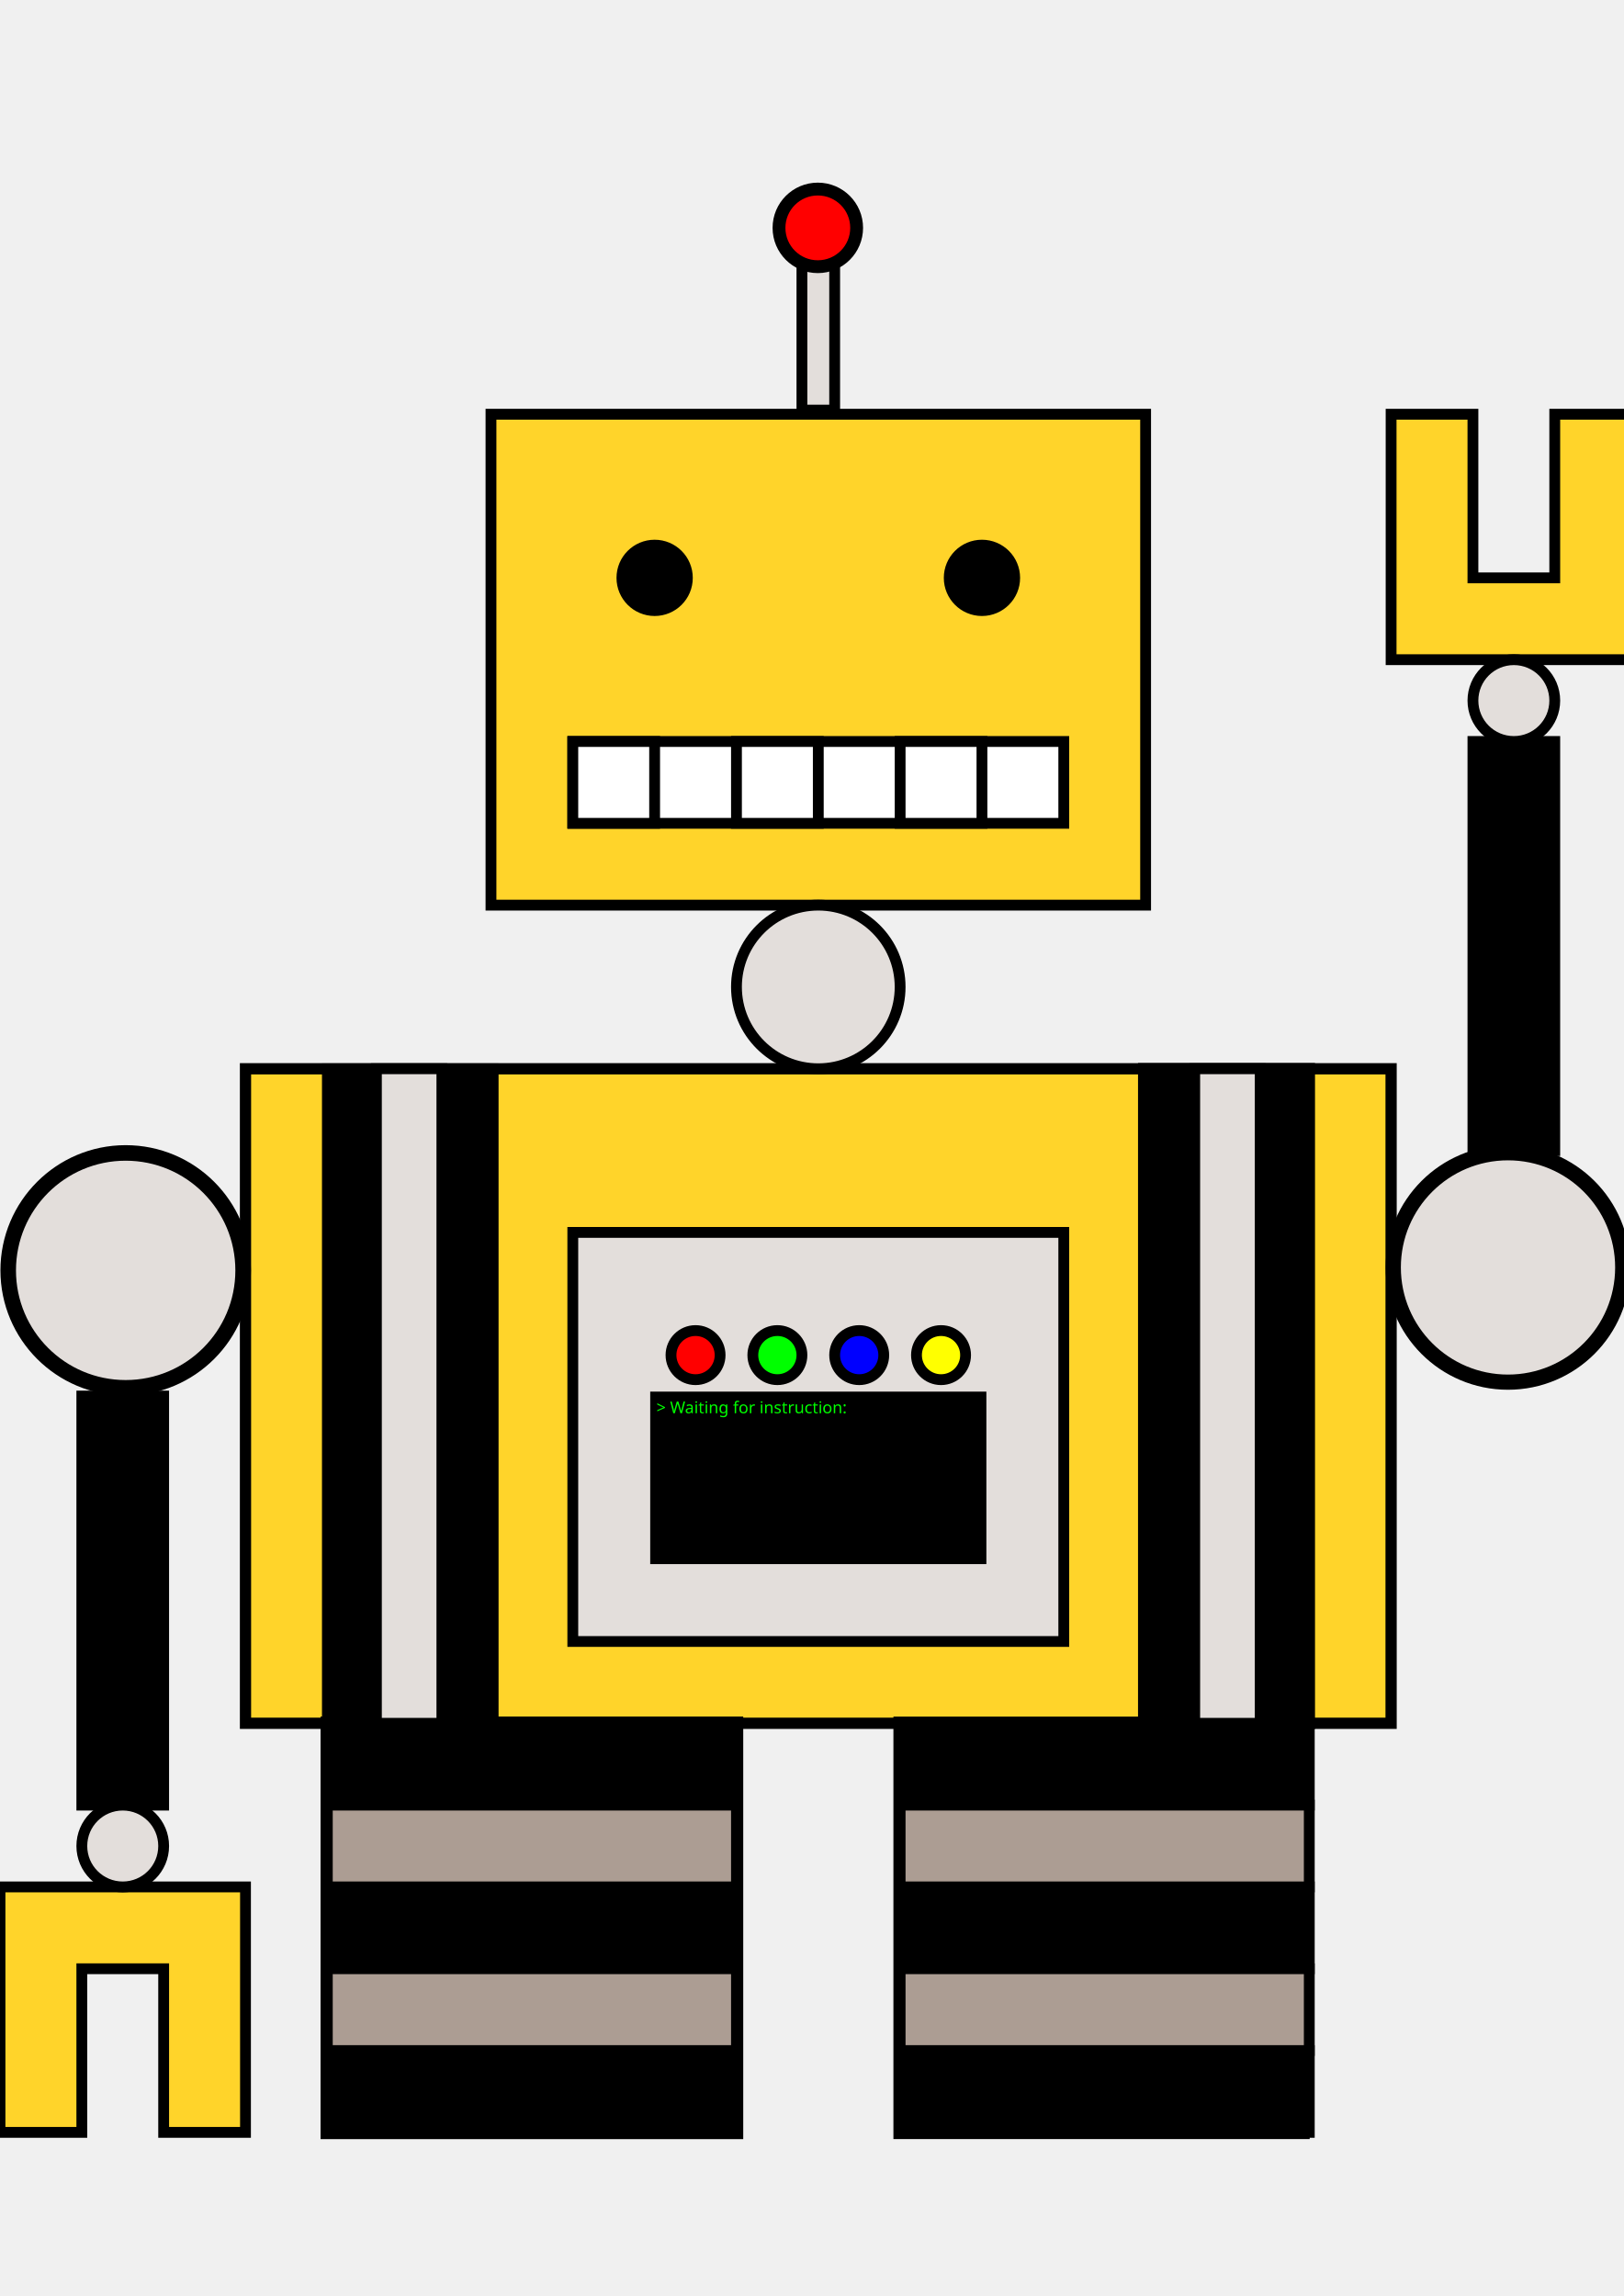
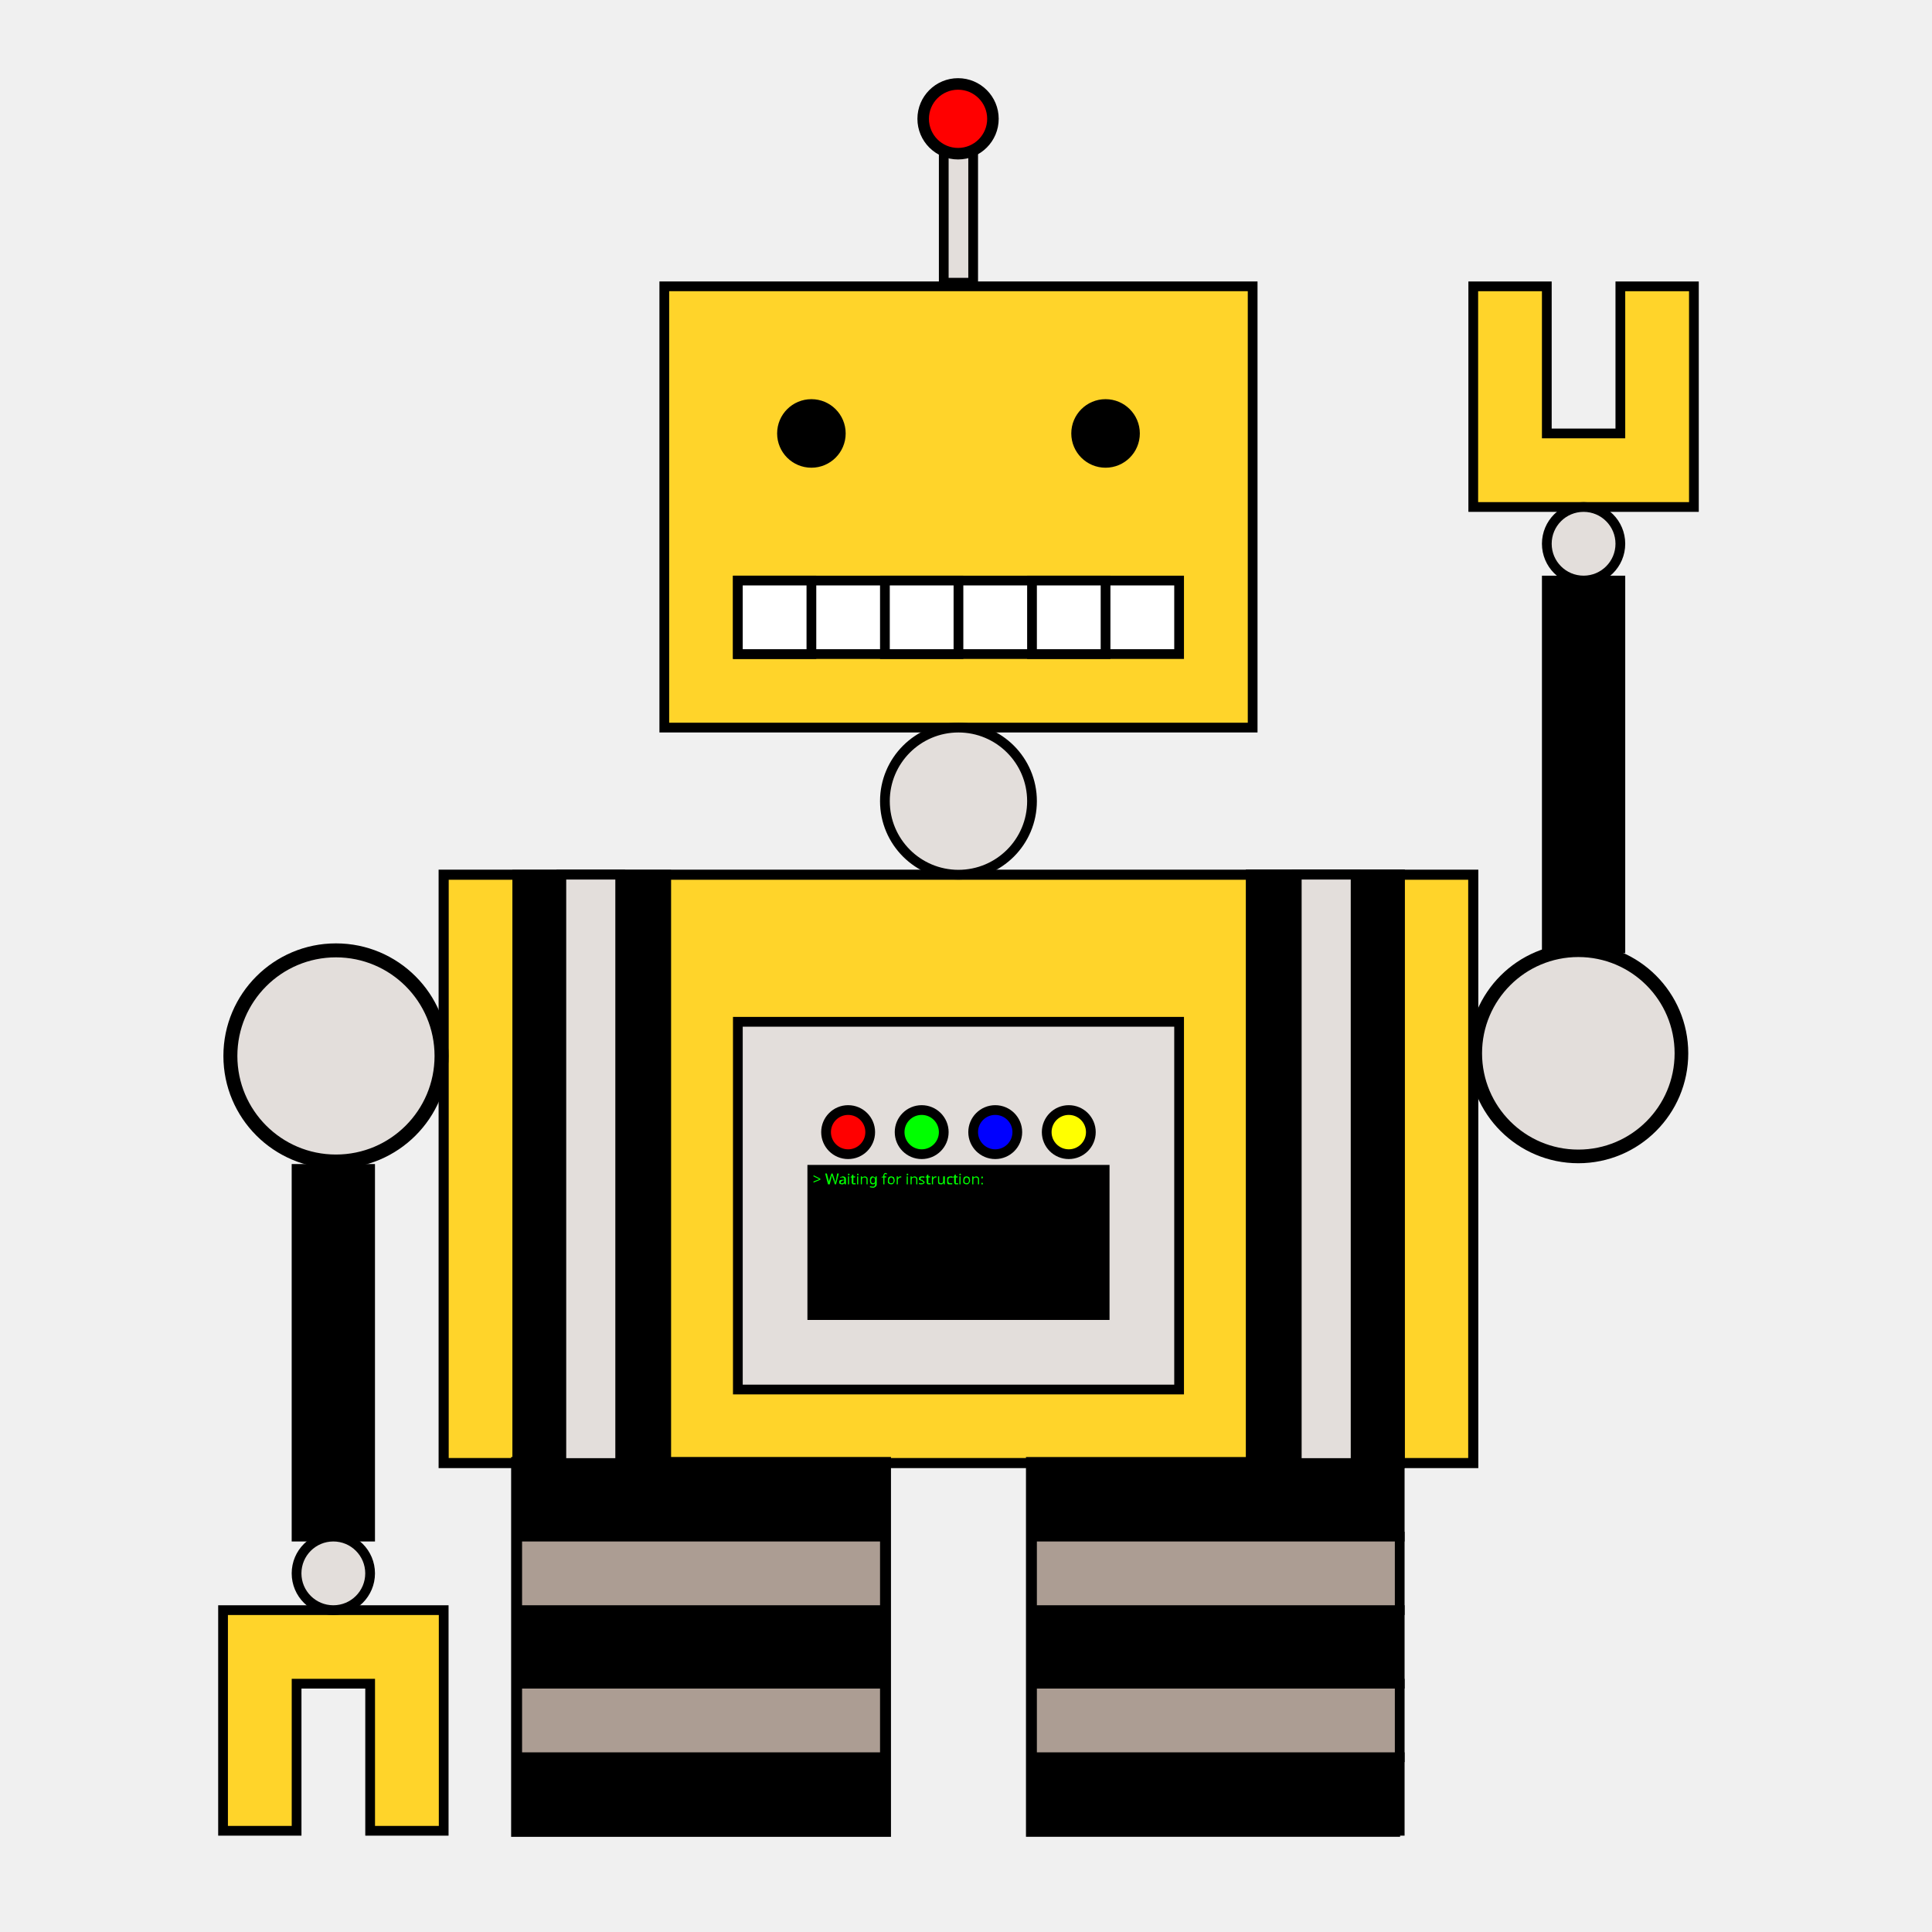
- <svg xmlns="http://www.w3.org/2000/svg" width="793.701" height="1122.52" viewBox="0 0 210 297" version="1.1" id="svg847">
+ <svg xmlns="http://www.w3.org/2000/svg" width="64" height="64" viewBox="0 0 16.933 16.933" version="1.1" id="svg847">
  <defs id="defs841" />
-   <g id="layer1">
-     <rect style="fill:#ffd42a;stroke:#000000;stroke-width:1.453;stroke-linecap:round;stroke-linejoin:miter;stroke-miterlimit:4;stroke-dasharray:none;stroke-opacity:1;paint-order:normal" id="rect1394" width="148.167" height="84.667" x="31.75" y="138.25" />
-     <rect style="fill:none;stroke:#000000;stroke-width:1.75;stroke-linecap:round;stroke-linejoin:miter;stroke-miterlimit:4;stroke-dasharray:none;stroke-opacity:1;paint-order:normal" id="rect1396" width="52.917" height="52.917" x="42.333" y="222.917" />
-     <rect style="fill:none;stroke:#000000;stroke-width:1.736;stroke-linecap:round;stroke-linejoin:miter;stroke-miterlimit:4;stroke-dasharray:none;stroke-opacity:1;paint-order:normal" id="rect1398" width="52.103" height="52.917" x="116.417" y="222.917" />
-     <rect style="fill:#ffd42a;stroke:#000000;stroke-width:1.4;stroke-linecap:round;stroke-linejoin:miter;stroke-miterlimit:4;stroke-dasharray:none;stroke-opacity:1;paint-order:normal" id="rect1408" width="84.667" height="63.5" x="63.5" y="53.583" />
-     <circle style="fill:#e3dedb;stroke:#000000;stroke-width:1.963;stroke-linecap:round;stroke-linejoin:miter;stroke-miterlimit:4;stroke-dasharray:none;stroke-opacity:1;paint-order:normal" id="path1410" cx="195.036" cy="163.952" r="14.838" />
-     <circle style="fill:#e3dedb;stroke:#000000;stroke-width:2.01;stroke-linecap:round;stroke-linejoin:miter;stroke-miterlimit:4;stroke-dasharray:none;stroke-opacity:1;paint-order:normal" id="path1412" cx="16.253" cy="164.33" r="15.192" />
-     <circle style="fill:#e3dedb;stroke:#000000;stroke-width:1.4;stroke-linecap:round;stroke-linejoin:miter;stroke-miterlimit:4;stroke-dasharray:none;stroke-opacity:1;paint-order:normal" id="path1414" cx="105.833" cy="127.667" r="10.583" />
-     <rect style="fill:#000000;stroke:#000000;stroke-width:1.4;stroke-linecap:round;stroke-linejoin:miter;stroke-miterlimit:4;stroke-dasharray:none;stroke-opacity:1;paint-order:normal" id="rect1424" width="52.917" height="10.583" x="42.333" y="222.917" />
-     <rect style="fill:#000000;stroke:#000000;stroke-width:1.4;stroke-linecap:round;stroke-linejoin:miter;stroke-miterlimit:4;stroke-dasharray:none;stroke-opacity:1;paint-order:normal" id="rect1426" width="52.917" height="10.583" x="42.333" y="244.083" />
-     <rect style="fill:#000000;stroke:#000000;stroke-width:1.4;stroke-linecap:round;stroke-linejoin:miter;stroke-miterlimit:4;stroke-dasharray:none;stroke-opacity:1;paint-order:normal" id="rect1428" width="52.917" height="10.583" x="42.333" y="265.25" />
-     <rect style="fill:#000000;stroke:#000000;stroke-width:1.4;stroke-linecap:round;stroke-linejoin:miter;stroke-miterlimit:4;stroke-dasharray:none;stroke-opacity:1;paint-order:normal" id="rect1430" width="52.917" height="10.583" x="116.417" y="222.917" />
-     <rect style="fill:#000000;stroke:#000000;stroke-width:1.4;stroke-linecap:round;stroke-linejoin:miter;stroke-miterlimit:4;stroke-dasharray:none;stroke-opacity:1;paint-order:normal" id="rect1432" width="52.917" height="10.583" x="116.417" y="244.083" />
-     <rect style="fill:#000000;stroke:#000000;stroke-width:1.4;stroke-linecap:round;stroke-linejoin:miter;stroke-miterlimit:4;stroke-dasharray:none;stroke-opacity:1;paint-order:normal" id="rect1434" width="52.917" height="10.583" x="116.417" y="265.25" />
-     <rect style="fill:#ac9d93;stroke:#000000;stroke-width:1.4;stroke-linecap:round;stroke-linejoin:miter;stroke-miterlimit:4;stroke-dasharray:none;stroke-opacity:1;paint-order:normal;fill-opacity:1" id="rect1436" width="52.917" height="10.583" x="42.333" y="233.5" />
-     <rect style="fill:#ac9d93;stroke:#000000;stroke-width:1.4;stroke-linecap:round;stroke-linejoin:miter;stroke-miterlimit:4;stroke-dasharray:none;stroke-opacity:1;paint-order:normal" id="rect1438" width="52.917" height="10.583" x="42.333" y="254.667" />
-     <rect style="fill:#ac9d93;stroke:#000000;stroke-width:1.4;stroke-linecap:round;stroke-linejoin:miter;stroke-miterlimit:4;stroke-dasharray:none;stroke-opacity:1;paint-order:normal" id="rect1440" width="52.917" height="10.583" x="116.417" y="233.5" />
-     <rect style="fill:#ac9d93;stroke:#000000;stroke-width:1.4;stroke-linecap:round;stroke-linejoin:miter;stroke-miterlimit:4;stroke-dasharray:none;stroke-opacity:1;paint-order:normal" id="rect1442" width="52.917" height="10.583" x="116.417" y="254.667" />
-     <rect style="fill:#e3dedb;stroke:#000000;stroke-width:1.4;stroke-linecap:round;stroke-linejoin:miter;stroke-miterlimit:4;stroke-dasharray:none;stroke-opacity:1;paint-order:normal" id="rect1452" width="63.5" height="52.917" x="74.083" y="159.417" />
-     <rect style="fill:#000000;stroke:#000000;stroke-width:1.143;stroke-linecap:round;stroke-linejoin:miter;stroke-miterlimit:4;stroke-dasharray:none;stroke-opacity:1;paint-order:normal" id="rect1454" width="42.333" height="21.167" x="84.667" y="180.583" />
-     <circle style="fill:#ff0000;stroke:#000000;stroke-width:1.4;stroke-linecap:round;stroke-linejoin:miter;stroke-miterlimit:4;stroke-dasharray:none;stroke-opacity:1;paint-order:normal" id="path1456" cx="89.958" cy="175.292" r="3.175" />
-     <circle style="fill:#00ff00;stroke:#000000;stroke-width:1.4;stroke-linecap:round;stroke-linejoin:miter;stroke-miterlimit:4;stroke-dasharray:none;stroke-opacity:1;paint-order:normal" id="path1458" cx="100.542" cy="175.292" r="3.175" />
-     <circle style="fill:#0000ff;stroke:#000000;stroke-width:1.4;stroke-linecap:round;stroke-linejoin:miter;stroke-miterlimit:4;stroke-dasharray:none;stroke-opacity:1;paint-order:normal" id="path1460" cx="111.125" cy="175.292" r="3.175" />
-     <circle style="fill:#ffff00;stroke:#000000;stroke-width:1.4;stroke-linecap:round;stroke-linejoin:miter;stroke-miterlimit:4;stroke-dasharray:none;stroke-opacity:1;paint-order:normal" id="path1462" cx="121.708" cy="175.292" r="3.175" />
-     <text xml:space="preserve" style="font-style:normal;font-weight:normal;font-size:0.706px;line-height:1.25;font-family:sans-serif;letter-spacing:0px;word-spacing:0px;fill:#00ff00;fill-opacity:1;stroke:none;stroke-width:0.265" x="84.893" y="182.814" id="text1466">
-       <tspan id="tspan1472" style="font-style:normal;font-variant:normal;font-weight:normal;font-stretch:normal;font-size:2.117px;font-family:sans-serif;-inkscape-font-specification:'sans-serif, Normal';font-variant-ligatures:normal;font-variant-caps:normal;font-variant-numeric:normal;font-feature-settings:normal;text-align:start;writing-mode:lr-tb;text-anchor:start" x="84.893" y="182.814">&gt; Waiting for instruction:</tspan>
-     </text>
-     <rect style="fill:#000000;stroke:#000000;stroke-width:1.963;stroke-linecap:round;stroke-linejoin:miter;stroke-miterlimit:4;stroke-dasharray:none;stroke-opacity:1;paint-order:normal" id="rect1474" width="20.876" height="84.376" x="42.624" y="138.541" />
-     <rect style="fill:#000000;stroke:#000000;stroke-width:1.963;stroke-linecap:round;stroke-linejoin:miter;stroke-miterlimit:4;stroke-dasharray:none;stroke-opacity:1;paint-order:normal" id="rect1476" width="20.927" height="84.188" x="148.167" y="138.49" />
-     <circle style="fill:#000000;stroke:#000000;stroke-width:1.4;stroke-linecap:round;stroke-linejoin:miter;stroke-miterlimit:4;stroke-dasharray:none;stroke-opacity:1;paint-order:normal" id="path1480" cx="84.667" cy="74.75" r="4.233" />
-     <circle style="fill:#000000;stroke:#000000;stroke-width:1.4;stroke-linecap:round;stroke-linejoin:miter;stroke-miterlimit:4;stroke-dasharray:none;stroke-opacity:1;paint-order:normal" id="path1482" cx="127" cy="74.75" r="4.233" />
-     <rect style="fill:#ffffff;stroke:#000000;stroke-width:1.4;stroke-linecap:round;stroke-linejoin:miter;stroke-miterlimit:4;stroke-dasharray:none;stroke-opacity:1;paint-order:normal" id="rect1484" width="63.5" height="10.583" x="74.083" y="95.917" />
-     <rect style="fill:#ffffff;stroke:#000000;stroke-width:1.4;stroke-linecap:round;stroke-linejoin:miter;stroke-miterlimit:4;stroke-dasharray:none;stroke-opacity:1;paint-order:normal" id="rect1486" width="10.583" height="10.583" x="74.083" y="95.917" />
-     <rect style="fill:#ffffff;stroke:#000000;stroke-width:1.4;stroke-linecap:round;stroke-linejoin:miter;stroke-miterlimit:4;stroke-dasharray:none;stroke-opacity:1;paint-order:normal" id="rect1488" width="10.583" height="10.583" x="95.25" y="95.917" />
-     <rect style="fill:#ffffff;stroke:#000000;stroke-width:1.4;stroke-linecap:round;stroke-linejoin:miter;stroke-miterlimit:4;stroke-dasharray:none;stroke-opacity:1;paint-order:normal" id="rect1490" width="10.583" height="10.583" x="116.417" y="95.917" />
-     <rect style="fill:#e3dedb;stroke:#000000;stroke-width:1.4;stroke-linecap:round;stroke-linejoin:miter;stroke-miterlimit:4;stroke-dasharray:none;stroke-opacity:1;paint-order:normal" id="rect1500" width="8.467" height="84.667" x="48.683" y="138.25" />
-     <rect style="fill:#e3dedb;stroke:#000000;stroke-width:1.4;stroke-linecap:round;stroke-linejoin:miter;stroke-miterlimit:4;stroke-dasharray:none;stroke-opacity:1;paint-order:normal" id="rect1504" width="8.467" height="84.667" x="154.517" y="138.25" />
-     <rect style="fill:#000000;stroke:#000000;stroke-width:1.4;stroke-linecap:round;stroke-linejoin:miter;stroke-miterlimit:4;stroke-dasharray:none;stroke-opacity:1;paint-order:normal" id="rect1506" width="10.583" height="52.917" x="190.5" y="95.917" />
-     <path style="fill:#ffd42a;stroke:#000000;stroke-width:1.4;stroke-linecap:butt;stroke-linejoin:miter;stroke-miterlimit:4;stroke-dasharray:none;stroke-opacity:1" d="m 179.917,53.583 v 31.75 h 31.75 v -31.75 H 201.083 V 74.75 H 190.5 V 53.583 Z" id="path1508" />
-     <circle style="fill:#e3dedb;stroke:#000000;stroke-width:1.4;stroke-linecap:round;stroke-linejoin:miter;stroke-miterlimit:4;stroke-dasharray:none;stroke-opacity:1;paint-order:normal" id="path1510" cx="195.792" cy="90.625" r="5.292" />
-     <rect style="fill:#000000;stroke:#000000;stroke-width:1.4;stroke-linecap:round;stroke-linejoin:miter;stroke-miterlimit:4;stroke-dasharray:none;stroke-opacity:1;paint-order:normal" id="rect1506-3" width="10.583" height="52.917" x="10.583" y="-233.5" transform="scale(1,-1)" />
-     <path style="fill:#ffd42a;stroke:#000000;stroke-width:1.4;stroke-linecap:butt;stroke-linejoin:miter;stroke-miterlimit:4;stroke-dasharray:none;stroke-opacity:1" d="m 3.4232319e-6,275.833 v -31.75 H 31.75 v 31.75 H 21.167 V 254.667 H 10.583 v 21.167 z" id="path1508-3" />
-     <circle style="fill:#e3dedb;stroke:#000000;stroke-width:1.4;stroke-linecap:round;stroke-linejoin:miter;stroke-miterlimit:4;stroke-dasharray:none;stroke-opacity:1;paint-order:normal" id="path1510-8" cx="15.875" cy="-238.792" r="5.292" transform="scale(1,-1)" />
-     <rect style="fill:#e3dedb;stroke:#000000;stroke-width:1.4;stroke-linecap:round;stroke-linejoin:miter;stroke-miterlimit:4;stroke-dasharray:none;stroke-opacity:1;paint-order:normal" id="rect1539" width="4.233" height="21.167" x="103.717" y="31.887" />
-     <circle style="fill:#ff0000;stroke:#000000;stroke-width:1.66;stroke-linecap:round;stroke-linejoin:miter;stroke-miterlimit:4;stroke-dasharray:none;stroke-opacity:1;paint-order:normal" id="path1482-3" cx="105.772" cy="29.476" r="5.021" />
+   <g id="layer1" transform="translate(-254,-237.7333)">
+     <g id="g901" transform="matrix(0.3197496,0,0,0.3197496,170.6131,177.5062)">
+       <rect y="212.333" x="272.949" height="16.127" width="28.222" id="rect1394" style="fill:#ffd42a;stroke:#000000;stroke-width:0.277;stroke-linecap:round;stroke-linejoin:miter;stroke-miterlimit:4;stroke-dasharray:none;stroke-opacity:1;paint-order:normal" />
+       <rect y="228.46" x="274.965" height="10.079" width="10.079" id="rect1396" style="fill:none;stroke:#000000;stroke-width:0.333;stroke-linecap:round;stroke-linejoin:miter;stroke-miterlimit:4;stroke-dasharray:none;stroke-opacity:1;paint-order:normal" />
+       <rect y="228.46" x="289.076" height="10.079" width="9.924" id="rect1398" style="fill:none;stroke:#000000;stroke-width:0.331;stroke-linecap:round;stroke-linejoin:miter;stroke-miterlimit:4;stroke-dasharray:none;stroke-opacity:1;paint-order:normal" />
+       <rect y="196.206" x="278.997" height="12.095" width="16.127" id="rect1408" style="fill:#ffd42a;stroke:#000000;stroke-width:0.267;stroke-linecap:round;stroke-linejoin:miter;stroke-miterlimit:4;stroke-dasharray:none;stroke-opacity:1;paint-order:normal" />
+       <circle r="2.826" cy="217.229" cx="304.051" id="path1410" style="fill:#e3dedb;stroke:#000000;stroke-width:0.374;stroke-linecap:round;stroke-linejoin:miter;stroke-miterlimit:4;stroke-dasharray:none;stroke-opacity:1;paint-order:normal" />
+       <circle r="2.894" cy="217.301" cx="269.997" id="path1412" style="fill:#e3dedb;stroke:#000000;stroke-width:0.383;stroke-linecap:round;stroke-linejoin:miter;stroke-miterlimit:4;stroke-dasharray:none;stroke-opacity:1;paint-order:normal" />
+       <circle r="2.016" cy="210.317" cx="287.06" id="path1414" style="fill:#e3dedb;stroke:#000000;stroke-width:0.267;stroke-linecap:round;stroke-linejoin:miter;stroke-miterlimit:4;stroke-dasharray:none;stroke-opacity:1;paint-order:normal" />
+       <rect y="228.46" x="274.965" height="2.016" width="10.079" id="rect1424" style="fill:#000000;stroke:#000000;stroke-width:0.267;stroke-linecap:round;stroke-linejoin:miter;stroke-miterlimit:4;stroke-dasharray:none;stroke-opacity:1;paint-order:normal" />
+       <rect y="232.492" x="274.965" height="2.016" width="10.079" id="rect1426" style="fill:#000000;stroke:#000000;stroke-width:0.267;stroke-linecap:round;stroke-linejoin:miter;stroke-miterlimit:4;stroke-dasharray:none;stroke-opacity:1;paint-order:normal" />
+       <rect y="236.524" x="274.965" height="2.016" width="10.079" id="rect1428" style="fill:#000000;stroke:#000000;stroke-width:0.267;stroke-linecap:round;stroke-linejoin:miter;stroke-miterlimit:4;stroke-dasharray:none;stroke-opacity:1;paint-order:normal" />
+       <rect y="228.46" x="289.076" height="2.016" width="10.079" id="rect1430" style="fill:#000000;stroke:#000000;stroke-width:0.267;stroke-linecap:round;stroke-linejoin:miter;stroke-miterlimit:4;stroke-dasharray:none;stroke-opacity:1;paint-order:normal" />
+       <rect y="232.492" x="289.076" height="2.016" width="10.079" id="rect1432" style="fill:#000000;stroke:#000000;stroke-width:0.267;stroke-linecap:round;stroke-linejoin:miter;stroke-miterlimit:4;stroke-dasharray:none;stroke-opacity:1;paint-order:normal" />
+       <rect y="236.524" x="289.076" height="2.016" width="10.079" id="rect1434" style="fill:#000000;stroke:#000000;stroke-width:0.267;stroke-linecap:round;stroke-linejoin:miter;stroke-miterlimit:4;stroke-dasharray:none;stroke-opacity:1;paint-order:normal" />
+       <rect y="230.476" x="274.965" height="2.016" width="10.079" id="rect1436" style="fill:#ac9d93;fill-opacity:1;stroke:#000000;stroke-width:0.267;stroke-linecap:round;stroke-linejoin:miter;stroke-miterlimit:4;stroke-dasharray:none;stroke-opacity:1;paint-order:normal" />
+       <rect y="234.508" x="274.965" height="2.016" width="10.079" id="rect1438" style="fill:#ac9d93;stroke:#000000;stroke-width:0.267;stroke-linecap:round;stroke-linejoin:miter;stroke-miterlimit:4;stroke-dasharray:none;stroke-opacity:1;paint-order:normal" />
+       <rect y="230.476" x="289.076" height="2.016" width="10.079" id="rect1440" style="fill:#ac9d93;stroke:#000000;stroke-width:0.267;stroke-linecap:round;stroke-linejoin:miter;stroke-miterlimit:4;stroke-dasharray:none;stroke-opacity:1;paint-order:normal" />
+       <rect y="234.508" x="289.076" height="2.016" width="10.079" id="rect1442" style="fill:#ac9d93;stroke:#000000;stroke-width:0.267;stroke-linecap:round;stroke-linejoin:miter;stroke-miterlimit:4;stroke-dasharray:none;stroke-opacity:1;paint-order:normal" />
+       <rect y="216.365" x="281.013" height="10.079" width="12.095" id="rect1452" style="fill:#e3dedb;stroke:#000000;stroke-width:0.267;stroke-linecap:round;stroke-linejoin:miter;stroke-miterlimit:4;stroke-dasharray:none;stroke-opacity:1;paint-order:normal" />
+       <rect y="220.397" x="283.029" height="4.032" width="8.063" id="rect1454" style="fill:#000000;stroke:#000000;stroke-width:0.218;stroke-linecap:round;stroke-linejoin:miter;stroke-miterlimit:4;stroke-dasharray:none;stroke-opacity:1;paint-order:normal" />
+       <circle r="0.605" cy="219.389" cx="284.036" id="path1456" style="fill:#ff0000;stroke:#000000;stroke-width:0.267;stroke-linecap:round;stroke-linejoin:miter;stroke-miterlimit:4;stroke-dasharray:none;stroke-opacity:1;paint-order:normal" />
+       <circle r="0.605" cy="219.389" cx="286.052" id="path1458" style="fill:#00ff00;stroke:#000000;stroke-width:0.267;stroke-linecap:round;stroke-linejoin:miter;stroke-miterlimit:4;stroke-dasharray:none;stroke-opacity:1;paint-order:normal" />
+       <circle r="0.605" cy="219.389" cx="288.068" id="path1460" style="fill:#0000ff;stroke:#000000;stroke-width:0.267;stroke-linecap:round;stroke-linejoin:miter;stroke-miterlimit:4;stroke-dasharray:none;stroke-opacity:1;paint-order:normal" />
+       <circle r="0.605" cy="219.389" cx="290.084" id="path1462" style="fill:#ffff00;stroke:#000000;stroke-width:0.267;stroke-linecap:round;stroke-linejoin:miter;stroke-miterlimit:4;stroke-dasharray:none;stroke-opacity:1;paint-order:normal" />
+       <text id="text1466" y="220.822" x="283.072" style="font-style:normal;font-weight:normal;font-size:0.134px;line-height:1.25;font-family:sans-serif;letter-spacing:0px;word-spacing:0px;fill:#00ff00;fill-opacity:1;stroke:none;stroke-width:0.05" xml:space="preserve">
+         <tspan y="220.822" x="283.072" style="font-style:normal;font-variant:normal;font-weight:normal;font-stretch:normal;font-size:0.403px;font-family:sans-serif;-inkscape-font-specification:'sans-serif, Normal';font-variant-ligatures:normal;font-variant-caps:normal;font-variant-numeric:normal;font-feature-settings:normal;text-align:start;writing-mode:lr-tb;text-anchor:start;stroke-width:0.05" id="tspan1472">&gt; Waiting for instruction:</tspan>
+       </text>
+       <rect y="212.389" x="275.02" height="16.072" width="3.976" id="rect1474" style="fill:#000000;stroke:#000000;stroke-width:0.374;stroke-linecap:round;stroke-linejoin:miter;stroke-miterlimit:4;stroke-dasharray:none;stroke-opacity:1;paint-order:normal" />
+       <rect y="212.379" x="295.124" height="16.036" width="3.986" id="rect1476" style="fill:#000000;stroke:#000000;stroke-width:0.374;stroke-linecap:round;stroke-linejoin:miter;stroke-miterlimit:4;stroke-dasharray:none;stroke-opacity:1;paint-order:normal" />
+       <circle r="0.806" cy="200.238" cx="283.029" id="path1480" style="fill:#000000;stroke:#000000;stroke-width:0.267;stroke-linecap:round;stroke-linejoin:miter;stroke-miterlimit:4;stroke-dasharray:none;stroke-opacity:1;paint-order:normal" />
+       <circle r="0.806" cy="200.238" cx="291.092" id="path1482" style="fill:#000000;stroke:#000000;stroke-width:0.267;stroke-linecap:round;stroke-linejoin:miter;stroke-miterlimit:4;stroke-dasharray:none;stroke-opacity:1;paint-order:normal" />
+       <rect y="204.27" x="281.013" height="2.016" width="12.095" id="rect1484" style="fill:#ffffff;stroke:#000000;stroke-width:0.267;stroke-linecap:round;stroke-linejoin:miter;stroke-miterlimit:4;stroke-dasharray:none;stroke-opacity:1;paint-order:normal" />
+       <rect y="204.27" x="281.013" height="2.016" width="2.016" id="rect1486" style="fill:#ffffff;stroke:#000000;stroke-width:0.267;stroke-linecap:round;stroke-linejoin:miter;stroke-miterlimit:4;stroke-dasharray:none;stroke-opacity:1;paint-order:normal" />
+       <rect y="204.27" x="285.044" height="2.016" width="2.016" id="rect1488" style="fill:#ffffff;stroke:#000000;stroke-width:0.267;stroke-linecap:round;stroke-linejoin:miter;stroke-miterlimit:4;stroke-dasharray:none;stroke-opacity:1;paint-order:normal" />
+       <rect y="204.27" x="289.076" height="2.016" width="2.016" id="rect1490" style="fill:#ffffff;stroke:#000000;stroke-width:0.267;stroke-linecap:round;stroke-linejoin:miter;stroke-miterlimit:4;stroke-dasharray:none;stroke-opacity:1;paint-order:normal" />
+       <rect y="212.333" x="276.175" height="16.127" width="1.613" id="rect1500" style="fill:#e3dedb;stroke:#000000;stroke-width:0.267;stroke-linecap:round;stroke-linejoin:miter;stroke-miterlimit:4;stroke-dasharray:none;stroke-opacity:1;paint-order:normal" />
+       <rect y="212.333" x="296.333" height="16.127" width="1.613" id="rect1504" style="fill:#e3dedb;stroke:#000000;stroke-width:0.267;stroke-linecap:round;stroke-linejoin:miter;stroke-miterlimit:4;stroke-dasharray:none;stroke-opacity:1;paint-order:normal" />
+       <rect y="204.27" x="303.187" height="10.079" width="2.016" id="rect1506" style="fill:#000000;stroke:#000000;stroke-width:0.267;stroke-linecap:round;stroke-linejoin:miter;stroke-miterlimit:4;stroke-dasharray:none;stroke-opacity:1;paint-order:normal" />
+       <path id="path1508" d="m 301.171,196.206 v 6.048 h 6.048 v -6.048 h -2.016 v 4.032 h -2.016 v -4.032 z" style="fill:#ffd42a;stroke:#000000;stroke-width:0.267;stroke-linecap:butt;stroke-linejoin:miter;stroke-miterlimit:4;stroke-dasharray:none;stroke-opacity:1" />
+       <circle r="1.008" cy="203.262" cx="304.195" id="path1510" style="fill:#e3dedb;stroke:#000000;stroke-width:0.267;stroke-linecap:round;stroke-linejoin:miter;stroke-miterlimit:4;stroke-dasharray:none;stroke-opacity:1;paint-order:normal" />
+       <rect transform="scale(1,-1)" y="-230.476" x="268.917" height="10.079" width="2.016" id="rect1506-3" style="fill:#000000;stroke:#000000;stroke-width:0.267;stroke-linecap:round;stroke-linejoin:miter;stroke-miterlimit:4;stroke-dasharray:none;stroke-opacity:1;paint-order:normal" />
+       <path id="path1508-3" d="m 266.902,238.54 v -6.048 h 6.048 v 6.048 h -2.016 v -4.032 h -2.016 v 4.032 z" style="fill:#ffd42a;stroke:#000000;stroke-width:0.267;stroke-linecap:butt;stroke-linejoin:miter;stroke-miterlimit:4;stroke-dasharray:none;stroke-opacity:1" />
+       <circle r="1.008" transform="scale(1,-1)" cy="-231.484" cx="269.925" id="path1510-8" style="fill:#e3dedb;stroke:#000000;stroke-width:0.267;stroke-linecap:round;stroke-linejoin:miter;stroke-miterlimit:4;stroke-dasharray:none;stroke-opacity:1;paint-order:normal" />
+       <rect y="192.074" x="286.657" height="4.032" width="0.806" id="rect1539" style="fill:#e3dedb;stroke:#000000;stroke-width:0.267;stroke-linecap:round;stroke-linejoin:miter;stroke-miterlimit:4;stroke-dasharray:none;stroke-opacity:1;paint-order:normal" />
+       <circle r="0.956" cy="191.614" cx="287.049" id="path1482-3" style="fill:#ff0000;stroke:#000000;stroke-width:0.316;stroke-linecap:round;stroke-linejoin:miter;stroke-miterlimit:4;stroke-dasharray:none;stroke-opacity:1;paint-order:normal" />
+     </g>
  </g>
</svg>
